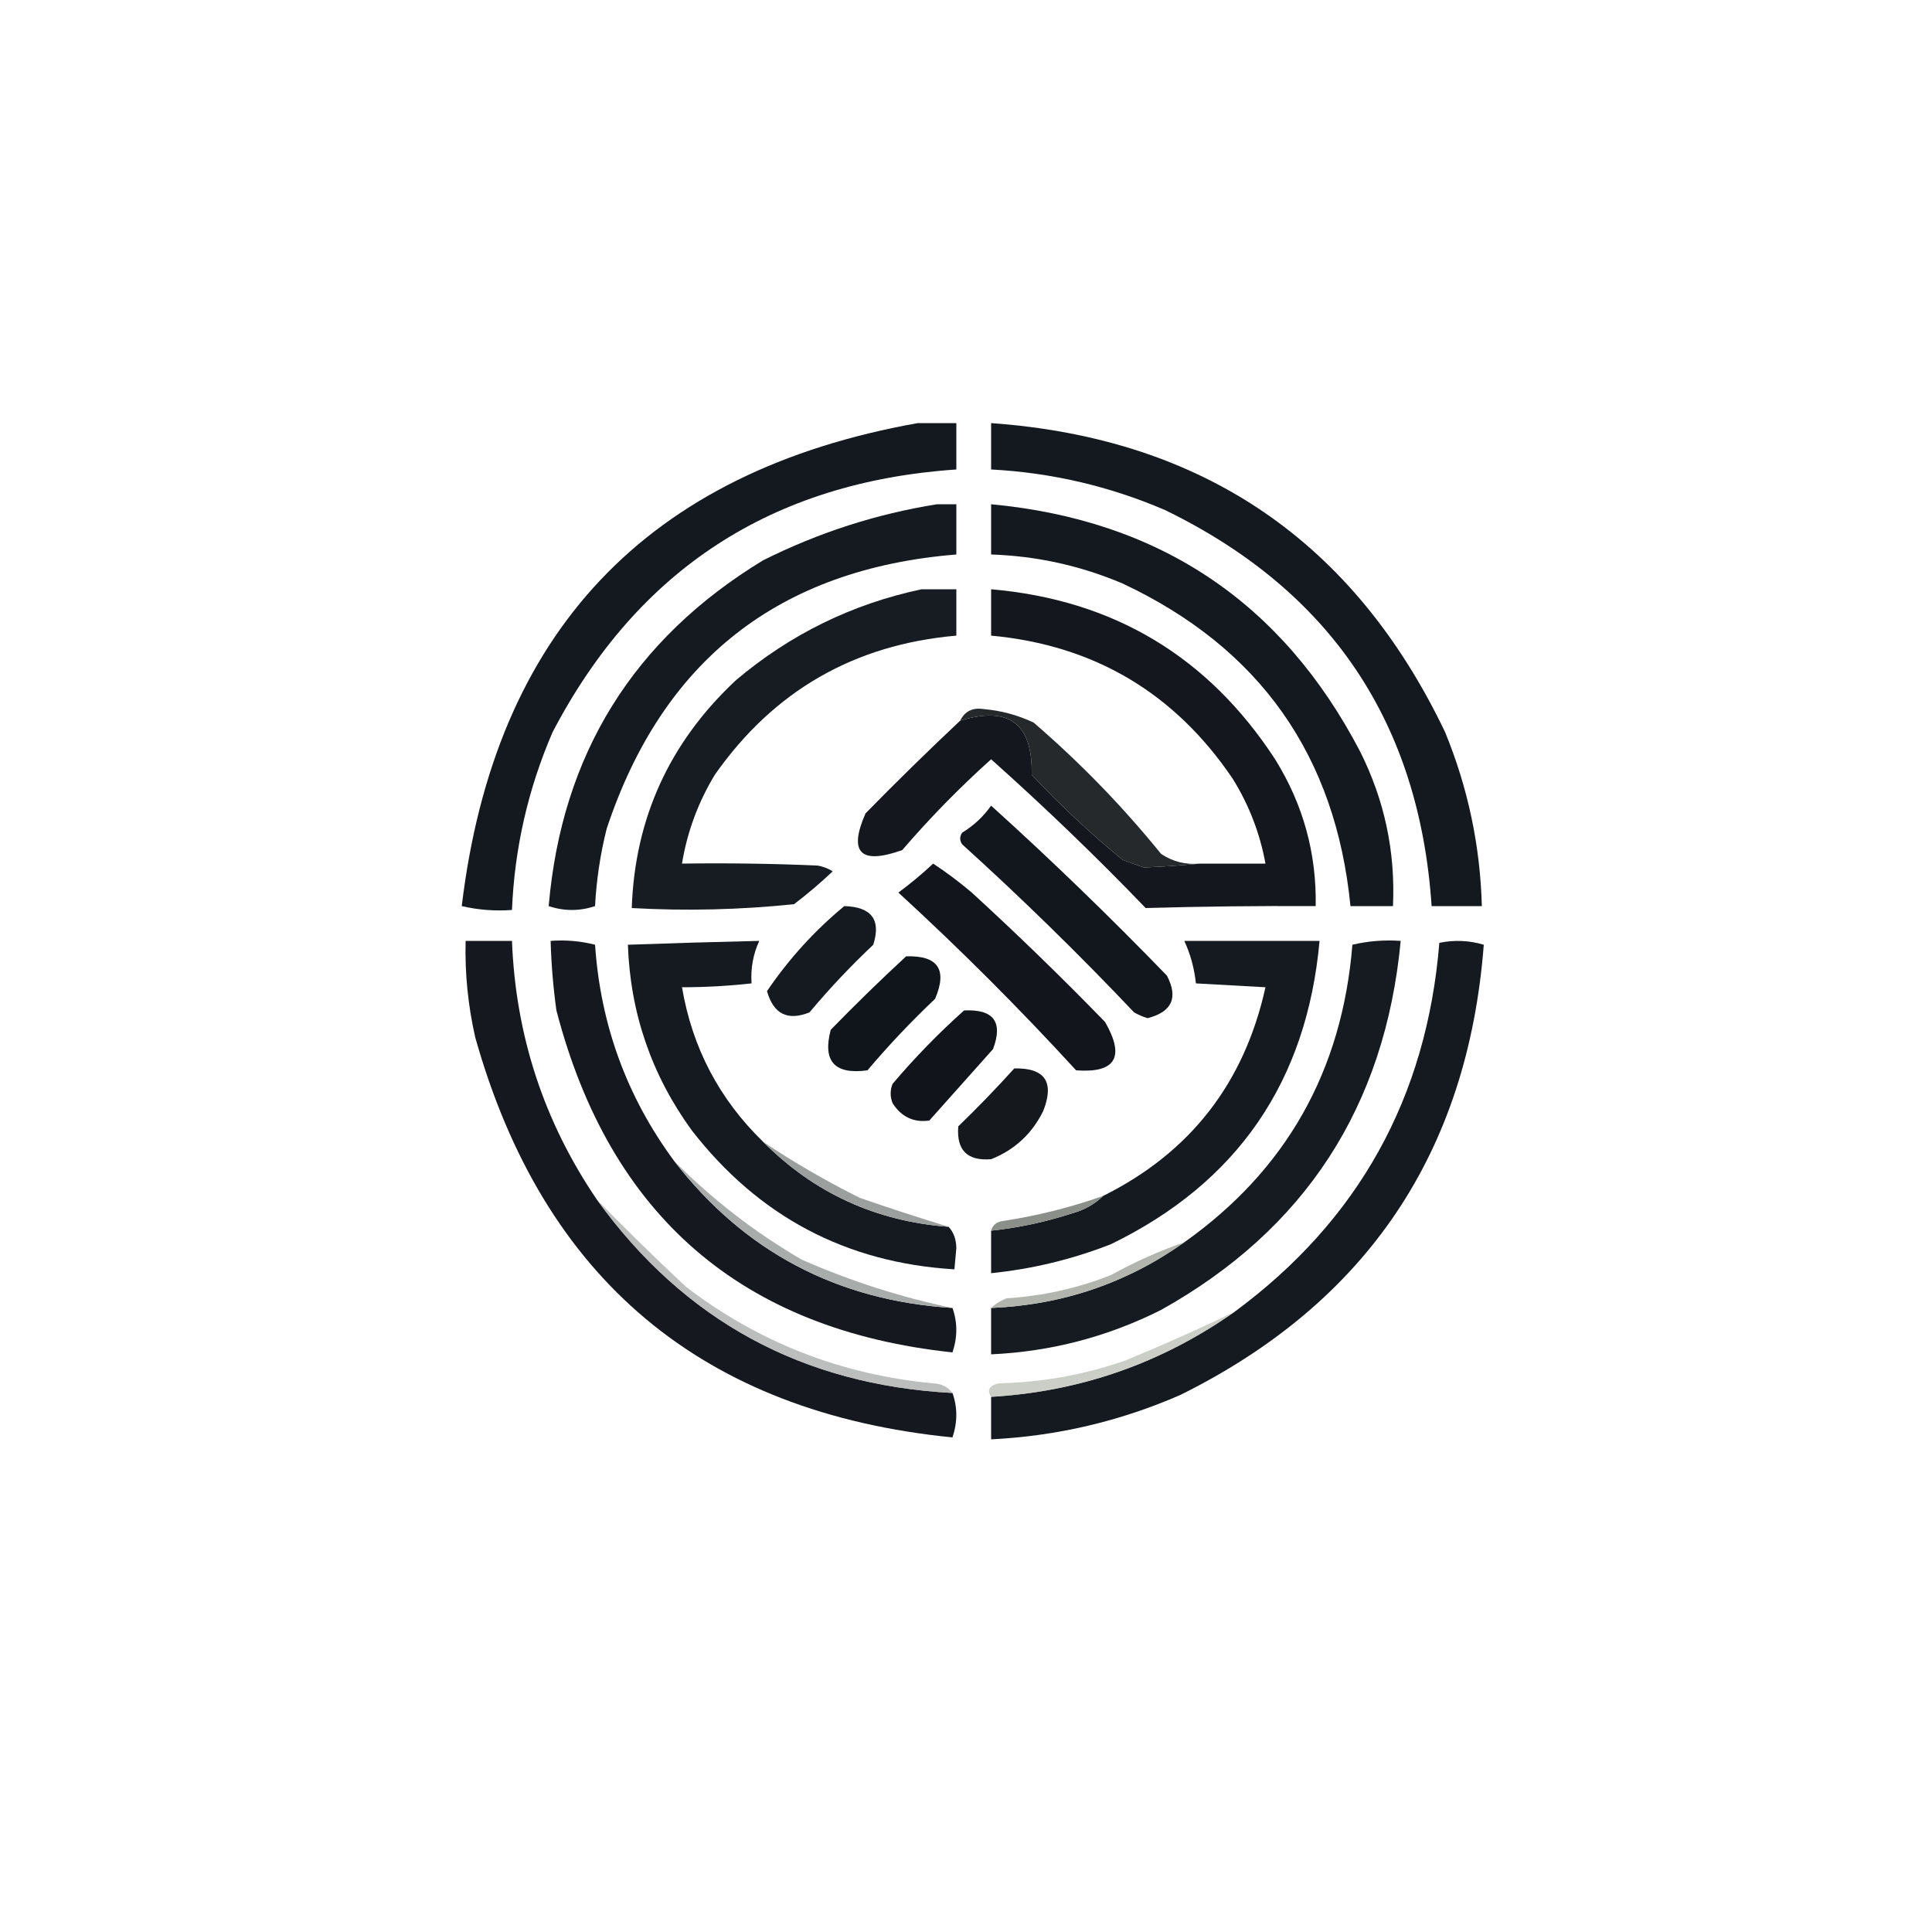
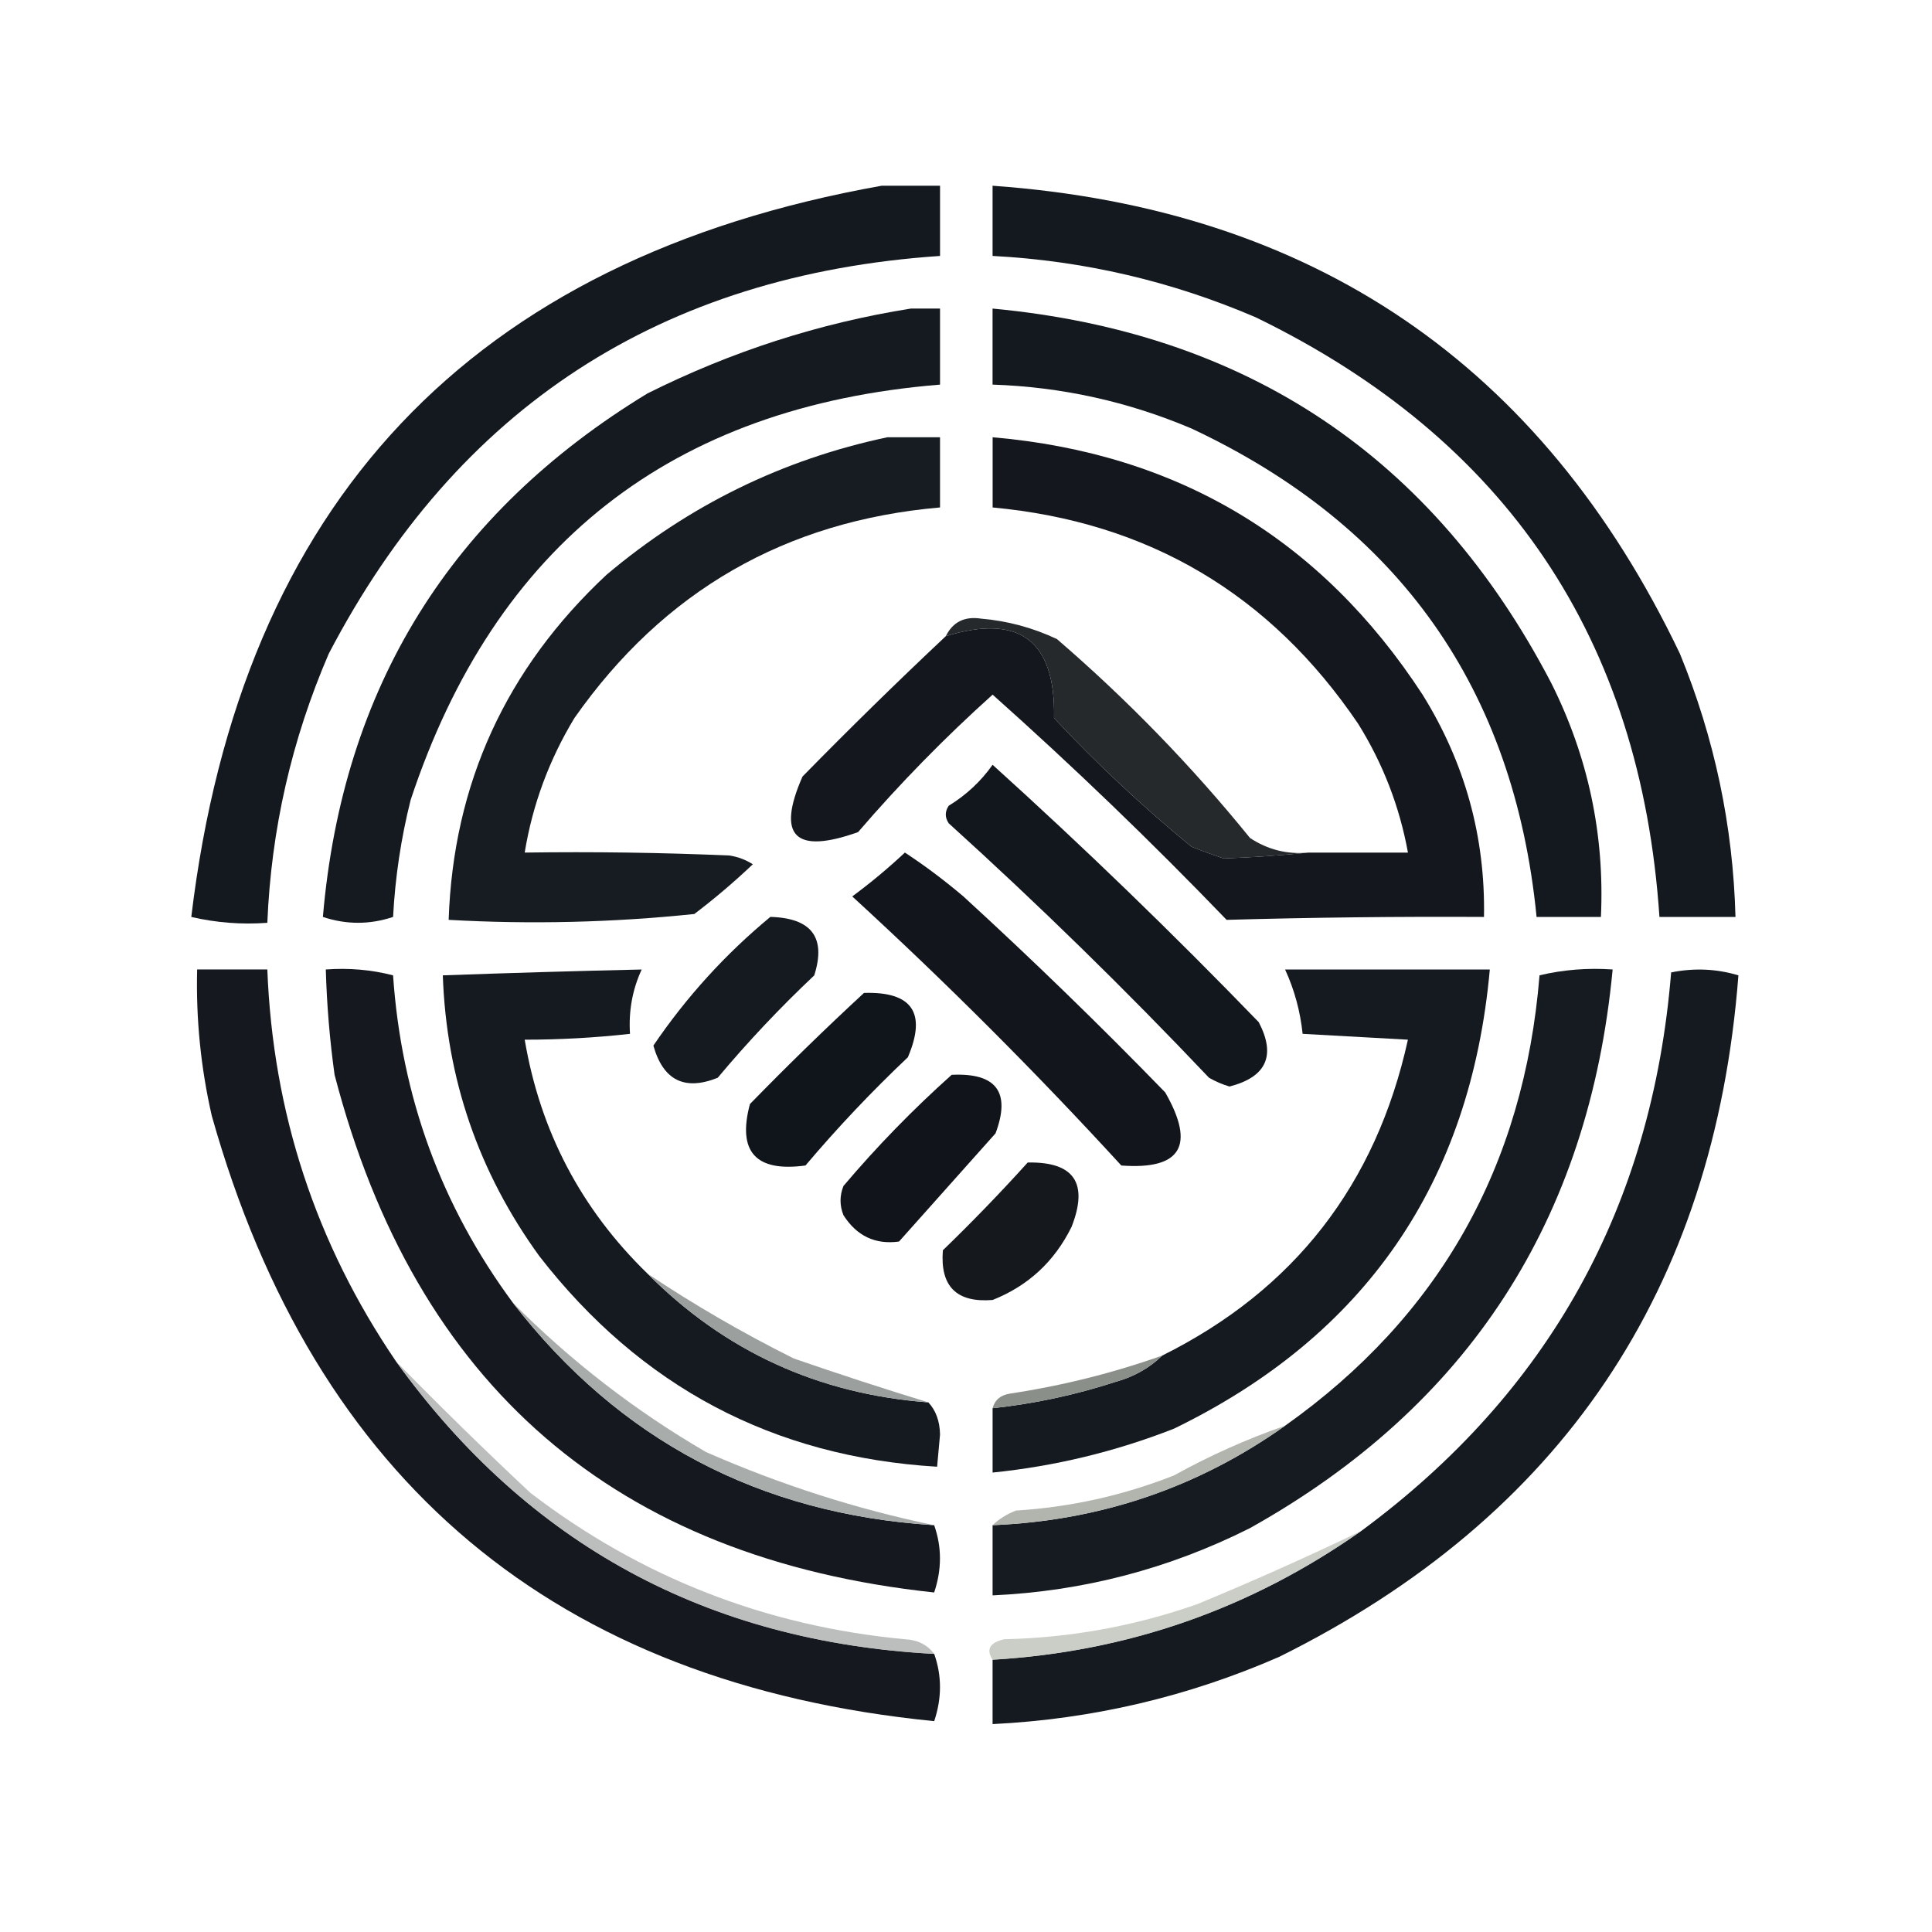
- <svg xmlns="http://www.w3.org/2000/svg" version="1.1" width="500px" height="500px" style="shape-rendering:geometricPrecision; text-rendering:geometricPrecision; image-rendering:optimizeQuality; fill-rule:evenodd; clip-rule:evenodd">
-   <g>
-     <path style="opacity:0.102" fill="#fefefe" d="M -0.5,-0.5 C 166.167,-0.5 332.833,-0.5 499.5,-0.5C 499.5,166.167 499.5,332.833 499.5,499.5C 332.833,499.5 166.167,499.5 -0.5,499.5C -0.5,332.833 -0.5,166.167 -0.5,-0.5 Z" />
+ <svg xmlns="http://www.w3.org/2000/svg" version="1.1" width="1080" height="1080" viewBox="0 0 1080 1080" xml:space="preserve">
+   <defs>
+ </defs>
+   <g transform="matrix(1 0 0 1 540 540)" id="77e81289-aae9-4ca9-8baa-6931aa8c0a66">
+     <rect style="stroke: none; stroke-width: 1; stroke-dasharray: none; stroke-linecap: butt; stroke-dashoffset: 0; stroke-linejoin: miter; stroke-miterlimit: 4; fill: rgb(255,255,255); fill-rule: nonzero; opacity: 1; visibility: hidden;" vector-effect="non-scaling-stroke" x="-540" y="-540" rx="0" ry="0" width="1080" height="1080" />
  </g>
-   <g>
-     <path style="opacity:0.998" fill="#14191f" d="M 256.5,109.5 C 311.232,113.413 350.399,140.079 374,189.5C 379.918,203.921 383.084,218.921 383.5,234.5C 379.167,234.5 374.833,234.5 370.5,234.5C 367.325,186.981 344.325,152.814 301.5,132C 287.128,125.824 272.128,122.324 256.5,121.5C 256.5,117.5 256.5,113.5 256.5,109.5 Z" />
+   <g transform="matrix(1 0 0 1 540 540)" id="e7c460b6-0482-4fae-bbfd-ec89df303bd1">
+ </g>
+   <g transform="matrix(3.27 0 0 3.27 532 561.59)">
+     <path style="stroke: none; stroke-width: 1; stroke-dasharray: none; stroke-linecap: butt; stroke-dashoffset: 0; stroke-linejoin: miter; stroke-miterlimit: 4; fill: rgb(254,254,254); fill-rule: evenodd; opacity: 0.102;" vector-effect="non-scaling-stroke" transform=" translate(-249.5, -249.5)" d="M -0.5 -0.5 C 166.167 -0.5 332.833 -0.5 499.5 -0.5 C 499.5 166.167 499.5 332.833 499.5 499.5 C 332.833 499.5 166.167 499.5 -0.5 499.5 C -0.5 332.833 -0.5 166.167 -0.5 -0.5 Z" stroke-linecap="round" />
  </g>
-   <g>
-     <path style="opacity:0.999" fill="#141920" d="M 237.5,109.5 C 240.833,109.5 244.167,109.5 247.5,109.5C 247.5,113.5 247.5,117.5 247.5,121.5C 199.818,124.724 164.984,147.391 143,189.5C 136.658,204.198 133.158,219.532 132.5,235.5C 128.116,235.826 123.783,235.492 119.5,234.5C 127.984,163.683 167.318,122.016 237.5,109.5 Z" />
+   <g transform="matrix(3.27 0 0 3.27 762.5 308.2)">
+     <path style="stroke: none; stroke-width: 1; stroke-dasharray: none; stroke-linecap: butt; stroke-dashoffset: 0; stroke-linejoin: miter; stroke-miterlimit: 4; fill: rgb(20,25,31); fill-rule: evenodd; opacity: 0.998;" vector-effect="non-scaling-stroke" transform=" translate(-320, -172)" d="M 256.5 109.5 C 311.232 113.413 350.399 140.079 374 189.5 C 379.918 203.921 383.084 218.921 383.5 234.5 C 379.167 234.5 374.833 234.5 370.5 234.5 C 367.325 186.981 344.325 152.814 301.5 132 C 287.128 125.824 272.128 122.324 256.5 121.5 C 256.5 117.5 256.5 113.5 256.5 109.5 Z" stroke-linecap="round" />
  </g>
-   <g>
-     <path style="opacity:0.998" fill="#14191f" d="M 256.5,130.5 C 300.056,134.588 331.889,155.922 352,194.5C 358.313,207.087 361.147,220.42 360.5,234.5C 356.833,234.5 353.167,234.5 349.5,234.5C 345.657,195.49 325.991,167.657 290.5,151C 279.632,146.393 268.299,143.893 256.5,143.5C 256.5,139.167 256.5,134.833 256.5,130.5 Z" />
+   <g transform="matrix(3.27 0 0 3.27 316.21 310.04)">
+     <path style="stroke: none; stroke-width: 1; stroke-dasharray: none; stroke-linecap: butt; stroke-dashoffset: 0; stroke-linejoin: miter; stroke-miterlimit: 4; fill: rgb(20,25,32); fill-rule: evenodd; opacity: 0.999;" vector-effect="non-scaling-stroke" transform=" translate(-183.5, -172.56)" d="M 237.5 109.5 C 240.833 109.5 244.167 109.5 247.5 109.5 C 247.5 113.5 247.5 117.5 247.5 121.5 C 199.818 124.724 164.984 147.391 143 189.5 C 136.658 204.198 133.158 219.532 132.5 235.5 C 128.116 235.826 123.783 235.492 119.5 234.5 C 127.984 163.683 167.318 122.016 237.5 109.5 Z" stroke-linecap="round" />
  </g>
-   <g>
-     <path style="opacity:0.999" fill="#14181e" d="M 248.5,186.5 C 261.116,182.614 267.283,187.281 267,200.5C 274.322,208.32 282.155,215.653 290.5,222.5C 292.341,223.23 294.175,223.897 296,224.5C 300.925,224.319 305.758,223.985 310.5,223.5C 316.167,223.5 321.833,223.5 327.5,223.5C 326.065,215.629 323.231,208.296 319,201.5C 303.979,179.306 283.146,166.973 256.5,164.5C 256.5,160.5 256.5,156.5 256.5,152.5C 288.16,155.245 312.66,169.912 330,196.5C 337.249,208.166 340.749,220.833 340.5,234.5C 325.797,234.42 311.131,234.587 296.5,235C 283.675,221.676 270.342,208.842 256.5,196.5C 248.317,203.849 240.65,211.683 233.5,220C 222.684,223.853 219.517,220.687 224,210.5C 232.035,202.298 240.202,194.298 248.5,186.5 Z" />
+   <g transform="matrix(3.27 0 0 3.27 725.05 342.53)">
+     <path style="stroke: none; stroke-width: 1; stroke-dasharray: none; stroke-linecap: butt; stroke-dashoffset: 0; stroke-linejoin: miter; stroke-miterlimit: 4; fill: rgb(20,25,31); fill-rule: evenodd; opacity: 0.998;" vector-effect="non-scaling-stroke" transform=" translate(-308.55, -182.5)" d="M 256.5 130.5 C 300.056 134.588 331.889 155.922 352 194.5 C 358.313 207.087 361.147 220.42 360.5 234.5 C 356.833 234.5 353.167 234.5 349.5 234.5 C 345.657 195.49 325.991 167.657 290.5 151 C 279.632 146.393 268.299 143.893 256.5 143.5 C 256.5 139.167 256.5 134.833 256.5 130.5 Z" stroke-linecap="round" />
  </g>
-   <g>
-     <path style="opacity:0.997" fill="#141a20" d="M 242.5,130.5 C 244.167,130.5 245.833,130.5 247.5,130.5C 247.5,134.833 247.5,139.167 247.5,143.5C 201.623,147.217 171.456,170.884 157,214.5C 155.353,221.07 154.353,227.736 154,234.5C 150,235.833 146,235.833 142,234.5C 145.359,195.283 163.859,165.45 197.5,145C 211.863,137.822 226.863,132.989 242.5,130.5 Z" />
+   <g transform="matrix(3.27 0 0 3.27 635.88 379.32)">
+     <path style="stroke: none; stroke-width: 1; stroke-dasharray: none; stroke-linecap: butt; stroke-dashoffset: 0; stroke-linejoin: miter; stroke-miterlimit: 4; fill: rgb(20,24,30); fill-rule: evenodd; opacity: 0.999;" vector-effect="non-scaling-stroke" transform=" translate(-281.27, -193.75)" d="M 248.5 186.5 C 261.116 182.614 267.283 187.281 267 200.5 C 274.322 208.32 282.155 215.653 290.5 222.5 C 292.341 223.23 294.175 223.897 296 224.5 C 300.925 224.319 305.758 223.985 310.5 223.5 C 316.167 223.5 321.833 223.5 327.5 223.5 C 326.065 215.629 323.231 208.296 319 201.5 C 303.979 179.306 283.146 166.973 256.5 164.5 C 256.5 160.5 256.5 156.5 256.5 152.5 C 288.16 155.245 312.66 169.912 330 196.5 C 337.249 208.166 340.749 220.833 340.5 234.5 C 325.797 234.42 311.131 234.587 296.5 235 C 283.675 221.676 270.342 208.842 256.5 196.5 C 248.317 203.849 240.65 211.683 233.5 220 C 222.684 223.853 219.517 220.687 224 210.5 C 232.035 202.298 240.202 194.298 248.5 186.5 Z" stroke-linecap="round" />
  </g>
-   <g>
-     <path style="opacity:1" fill="#161c21" d="M 238.5,152.5 C 241.5,152.5 244.5,152.5 247.5,152.5C 247.5,156.5 247.5,160.5 247.5,164.5C 221.058,166.803 200.225,178.803 185,200.5C 180.67,207.662 177.836,215.328 176.5,223.5C 188.171,223.333 199.838,223.5 211.5,224C 212.938,224.219 214.271,224.719 215.5,225.5C 212.314,228.521 208.98,231.354 205.5,234C 191.528,235.457 177.528,235.791 163.5,235C 164.294,211.735 173.294,192.068 190.5,176C 204.569,164.132 220.569,156.299 238.5,152.5 Z" />
+   <g transform="matrix(3.27 0 0 3.27 352.99 344.17)">
+     <path style="stroke: none; stroke-width: 1; stroke-dasharray: none; stroke-linecap: butt; stroke-dashoffset: 0; stroke-linejoin: miter; stroke-miterlimit: 4; fill: rgb(20,26,32); fill-rule: evenodd; opacity: 0.997;" vector-effect="non-scaling-stroke" transform=" translate(-194.75, -183)" d="M 242.5 130.5 C 244.167 130.5 245.833 130.5 247.5 130.5 C 247.5 134.833 247.5 139.167 247.5 143.5 C 201.623 147.217 171.456 170.884 157 214.5 C 155.353 221.07 154.353 227.736 154 234.5 C 150 235.833 146 235.833 142 234.5 C 145.359 195.283 163.859 165.45 197.5 145 C 211.863 137.822 226.863 132.989 242.5 130.5 Z" stroke-linecap="round" />
  </g>
-   <g>
-     <path style="opacity:1" fill="#25292c" d="M 310.5,223.5 C 305.758,223.985 300.925,224.319 296,224.5C 294.175,223.897 292.341,223.23 290.5,222.5C 282.155,215.653 274.322,208.32 267,200.5C 267.283,187.281 261.116,182.614 248.5,186.5C 249.692,184.078 251.692,183.078 254.5,183.5C 259.047,183.887 263.381,185.053 267.5,187C 279.535,197.368 290.535,208.701 300.5,221C 303.536,223.006 306.869,223.84 310.5,223.5 Z" />
+   <g transform="matrix(3.27 0 0 3.27 388.14 380)">
+     <path style="stroke: none; stroke-width: 1; stroke-dasharray: none; stroke-linecap: butt; stroke-dashoffset: 0; stroke-linejoin: miter; stroke-miterlimit: 4; fill: rgb(22,28,33); fill-rule: evenodd; opacity: 1;" vector-effect="non-scaling-stroke" transform=" translate(-205.5, -193.96)" d="M 238.5 152.5 C 241.5 152.5 244.5 152.5 247.5 152.5 C 247.5 156.5 247.5 160.5 247.5 164.5 C 221.058 166.803 200.225 178.803 185 200.5 C 180.67 207.662 177.836 215.328 176.5 223.5 C 188.171 223.333 199.838 223.5 211.5 224 C 212.938 224.219 214.271 224.719 215.5 225.5 C 212.314 228.521 208.98 231.354 205.5 234 C 191.528 235.457 177.528 235.791 163.5 235 C 164.294 211.735 173.294 192.068 190.5 176 C 204.569 164.132 220.569 156.299 238.5 152.5 Z" stroke-linecap="round" />
  </g>
-   <g>
-     <path style="opacity:1" fill="#12161d" d="M 256.5,208.5 C 272.102,222.6 287.269,237.267 302,252.5C 304.977,258.207 303.31,261.874 297,263.5C 295.775,263.138 294.609,262.638 293.5,262C 279.216,246.927 264.383,232.427 249,218.5C 248.333,217.5 248.333,216.5 249,215.5C 251.998,213.667 254.498,211.334 256.5,208.5 Z" />
+   <g transform="matrix(3.27 0 0 3.27 630.09 412.68)">
+     <path style="stroke: none; stroke-width: 1; stroke-dasharray: none; stroke-linecap: butt; stroke-dashoffset: 0; stroke-linejoin: miter; stroke-miterlimit: 4; fill: rgb(37,41,44); fill-rule: evenodd; opacity: 1;" vector-effect="non-scaling-stroke" transform=" translate(-279.5, -203.95)" d="M 310.5 223.5 C 305.758 223.985 300.925 224.319 296 224.5 C 294.175 223.897 292.341 223.23 290.5 222.5 C 282.155 215.653 274.322 208.32 267 200.5 C 267.283 187.281 261.116 182.614 248.5 186.5 C 249.692 184.078 251.692 183.078 254.5 183.5 C 259.047 183.887 263.381 185.053 267.5 187 C 279.535 197.368 290.535 208.701 300.5 221 C 303.536 223.006 306.869 223.84 310.5 223.5 Z" stroke-linecap="round" />
  </g>
-   <g>
-     <path style="opacity:0.999" fill="#151a20" d="M 218.5,234.5 C 225.558,234.699 228.058,238.033 226,244.5C 220.134,250.031 214.634,255.865 209.5,262C 203.837,264.274 200.17,262.441 198.5,256.5C 204.138,248.197 210.804,240.864 218.5,234.5 Z" />
+   <g transform="matrix(3.27 0 0 3.27 618.53 517.45)">
+     <path style="stroke: none; stroke-width: 1; stroke-dasharray: none; stroke-linecap: butt; stroke-dashoffset: 0; stroke-linejoin: miter; stroke-miterlimit: 4; fill: rgb(18,22,29); fill-rule: evenodd; opacity: 1;" vector-effect="non-scaling-stroke" transform=" translate(-275.97, -236)" d="M 256.5 208.5 C 272.102 222.6 287.269 237.267 302 252.5 C 304.977 258.207 303.31 261.874 297 263.5 C 295.775 263.138 294.609 262.638 293.5 262 C 279.216 246.927 264.383 232.427 249 218.5 C 248.333 217.5 248.333 216.5 249 215.5 C 251.998 213.667 254.498 211.334 256.5 208.5 Z" stroke-linecap="round" />
  </g>
-   <g>
-     <path style="opacity:1" fill="#12161c" d="M 241.5,223.5 C 244.938,225.759 248.271,228.259 251.5,231C 263.304,241.803 274.804,252.97 286,264.5C 291.214,273.589 288.714,277.756 278.5,277C 263.833,261 248.5,245.667 232.5,231C 235.69,228.636 238.69,226.136 241.5,223.5 Z" />
+   <g transform="matrix(3.27 0 0 3.27 411.35 559.05)">
+     <path style="stroke: none; stroke-width: 1; stroke-dasharray: none; stroke-linecap: butt; stroke-dashoffset: 0; stroke-linejoin: miter; stroke-miterlimit: 4; fill: rgb(21,26,32); fill-rule: evenodd; opacity: 0.999;" vector-effect="non-scaling-stroke" transform=" translate(-212.6, -248.72)" d="M 218.5 234.5 C 225.558 234.699 228.058 238.033 226 244.5 C 220.134 250.031 214.634 255.865 209.5 262 C 203.837 264.274 200.17 262.441 198.5 256.5 C 204.138 248.197 210.804 240.864 218.5 234.5 Z" stroke-linecap="round" />
  </g>
-   <g>
-     <path style="opacity:0.998" fill="#151920" d="M 197.5,295.5 C 210.686,308.756 226.686,316.09 245.5,317.5C 246.787,318.871 247.453,320.705 247.5,323C 247.333,324.833 247.167,326.667 247,328.5C 218.993,326.827 196.326,314.827 179,292.5C 168.615,278.178 163.115,262.178 162.5,244.5C 173.831,244.093 185.164,243.759 196.5,243.5C 194.913,246.919 194.247,250.585 194.5,254.5C 188.523,255.165 182.523,255.498 176.5,255.5C 179.144,271.138 186.144,284.471 197.5,295.5 Z" />
+   <g transform="matrix(3.27 0 0 3.27 568.2 564.19)">
+     <path style="stroke: none; stroke-width: 1; stroke-dasharray: none; stroke-linecap: butt; stroke-dashoffset: 0; stroke-linejoin: miter; stroke-miterlimit: 4; fill: rgb(18,22,28); fill-rule: evenodd; opacity: 1;" vector-effect="non-scaling-stroke" transform=" translate(-260.57, -250.29)" d="M 241.5 223.5 C 244.938 225.759 248.271 228.259 251.5 231 C 263.304 241.803 274.804 252.97 286 264.5 C 291.214 273.589 288.714 277.756 278.5 277 C 263.833 261 248.5 245.667 232.5 231 C 235.69 228.636 238.69 226.136 241.5 223.5 Z" stroke-linecap="round" />
  </g>
-   <g>
-     <path style="opacity:0.999" fill="#0f151b" d="M 234.5,247.5 C 242.742,247.243 245.242,250.91 242,258.5C 235.801,264.364 229.968,270.531 224.5,277C 215.989,278.16 212.822,274.66 215,266.5C 221.395,259.937 227.895,253.603 234.5,247.5 Z" />
+   <g transform="matrix(3.27 0 0 3.27 386.51 680.93)">
+     <path style="stroke: none; stroke-width: 1; stroke-dasharray: none; stroke-linecap: butt; stroke-dashoffset: 0; stroke-linejoin: miter; stroke-miterlimit: 4; fill: rgb(21,25,32); fill-rule: evenodd; opacity: 0.998;" vector-effect="non-scaling-stroke" transform=" translate(-205, -286)" d="M 197.5 295.5 C 210.686 308.756 226.686 316.09 245.5 317.5 C 246.787 318.871 247.453 320.705 247.5 323 C 247.333 324.833 247.167 326.667 247 328.5 C 218.993 326.827 196.326 314.827 179 292.5 C 168.615 278.178 163.115 262.178 162.5 244.5 C 173.831 244.093 185.164 243.759 196.5 243.5 C 194.913 246.919 194.247 250.585 194.5 254.5 C 188.523 255.165 182.523 255.498 176.5 255.5 C 179.144 271.138 186.144 284.471 197.5 295.5 Z" stroke-linecap="round" />
  </g>
-   <g>
-     <path style="opacity:0.999" fill="#15191f" d="M 174.5,300.5 C 192.662,323.945 216.662,336.612 246.5,338.5C 247.821,342.233 247.821,346.066 246.5,350C 192.011,344.186 157.844,314.686 144,261.5C 143.169,255.523 142.669,249.523 142.5,243.5C 146.437,243.207 150.27,243.54 154,244.5C 155.416,265.257 162.249,283.924 174.5,300.5 Z" />
+   <g transform="matrix(3.27 0 0 3.27 464.5 603.61)">
+     <path style="stroke: none; stroke-width: 1; stroke-dasharray: none; stroke-linecap: butt; stroke-dashoffset: 0; stroke-linejoin: miter; stroke-miterlimit: 4; fill: rgb(15,21,27); fill-rule: evenodd; opacity: 0.999;" vector-effect="non-scaling-stroke" transform=" translate(-228.85, -262.35)" d="M 234.5 247.5 C 242.742 247.243 245.242 250.91 242 258.5 C 235.801 264.364 229.968 270.531 224.5 277 C 215.989 278.16 212.822 274.66 215 266.5 C 221.395 259.937 227.895 253.603 234.5 247.5 Z" stroke-linecap="round" />
  </g>
-   <g>
-     <path style="opacity:0.999" fill="#151a20" d="M 256.5,361.5 C 279.582,360.139 300.582,352.806 319.5,339.5C 351.584,315.845 369.251,284.012 372.5,244C 376.423,243.207 380.256,243.374 384,244.5C 379.878,298.258 353.712,337.091 305.5,361C 289.876,367.825 273.542,371.658 256.5,372.5C 256.5,368.833 256.5,365.167 256.5,361.5 Z" />
+   <g transform="matrix(3.27 0 0 3.27 353.8 715.91)">
+     <path style="stroke: none; stroke-width: 1; stroke-dasharray: none; stroke-linecap: butt; stroke-dashoffset: 0; stroke-linejoin: miter; stroke-miterlimit: 4; fill: rgb(21,25,31); fill-rule: evenodd; opacity: 0.999;" vector-effect="non-scaling-stroke" transform=" translate(-195, -296.7)" d="M 174.5 300.5 C 192.662 323.945 216.662 336.612 246.5 338.5 C 247.821 342.233 247.821 346.066 246.5 350 C 192.011 344.186 157.844 314.686 144 261.5 C 143.169 255.523 142.669 249.523 142.5 243.5 C 146.437 243.207 150.27 243.54 154 244.5 C 155.416 265.257 162.249 283.924 174.5 300.5 Z" stroke-linecap="round" />
  </g>
-   <g>
-     <path style="opacity:1" fill="#11151b" d="M 249.5,261.5 C 257.137,261.128 259.637,264.461 257,271.5C 251.5,277.667 246,283.833 240.5,290C 236.447,290.559 233.28,289.059 231,285.5C 230.333,283.833 230.333,282.167 231,280.5C 236.714,273.749 242.881,267.415 249.5,261.5 Z" />
+   <g transform="matrix(3.27 0 0 3.27 763.32 752.87)">
+     <path style="stroke: none; stroke-width: 1; stroke-dasharray: none; stroke-linecap: butt; stroke-dashoffset: 0; stroke-linejoin: miter; stroke-miterlimit: 4; fill: rgb(21,26,32); fill-rule: evenodd; opacity: 0.999;" vector-effect="non-scaling-stroke" transform=" translate(-320.25, -308)" d="M 256.5 361.5 C 279.582 360.139 300.582 352.806 319.5 339.5 C 351.584 315.845 369.251 284.012 372.5 244 C 376.423 243.207 380.256 243.374 384 244.5 C 379.878 298.258 353.712 337.091 305.5 361 C 289.876 367.825 273.542 371.658 256.5 372.5 C 256.5 368.833 256.5 365.167 256.5 361.5 Z" stroke-linecap="round" />
  </g>
-   <g>
-     <path style="opacity:1" fill="#15191d" d="M 262.5,276.5 C 270.431,276.348 272.931,280.014 270,287.5C 267.083,293.418 262.583,297.585 256.5,300C 250.333,300.5 247.5,297.667 248,291.5C 253.037,286.631 257.87,281.631 262.5,276.5 Z" />
+   <g transform="matrix(3.27 0 0 3.27 514.86 647.56)">
+     <path style="stroke: none; stroke-width: 1; stroke-dasharray: none; stroke-linecap: butt; stroke-dashoffset: 0; stroke-linejoin: miter; stroke-miterlimit: 4; fill: rgb(17,21,27); fill-rule: evenodd; opacity: 1;" vector-effect="non-scaling-stroke" transform=" translate(-244.26, -275.79)" d="M 249.5 261.5 C 257.137 261.128 259.637 264.461 257 271.5 C 251.5 277.667 246 283.833 240.5 290 C 236.447 290.559 233.28 289.059 231 285.5 C 230.333 283.833 230.333 282.167 231 280.5 C 236.714 273.749 242.881 267.415 249.5 261.5 Z" stroke-linecap="round" />
  </g>
-   <g>
-     <path style="opacity:0.997" fill="#141a20" d="M 256.5,318.5 C 263.644,317.731 270.644,316.231 277.5,314C 280.633,313.14 283.3,311.64 285.5,309.5C 308.036,298.28 322.036,280.28 327.5,255.5C 321.5,255.167 315.5,254.833 309.5,254.5C 309.09,250.613 308.09,246.947 306.5,243.5C 318.167,243.5 329.833,243.5 341.5,243.5C 338.215,279.935 320.215,306.102 287.5,322C 277.506,325.915 267.173,328.415 256.5,329.5C 256.5,325.833 256.5,322.167 256.5,318.5 Z" />
+   <g transform="matrix(3.27 0 0 3.27 564.91 688.37)">
+     <path style="stroke: none; stroke-width: 1; stroke-dasharray: none; stroke-linecap: butt; stroke-dashoffset: 0; stroke-linejoin: miter; stroke-miterlimit: 4; fill: rgb(21,25,29); fill-rule: evenodd; opacity: 1;" vector-effect="non-scaling-stroke" transform=" translate(-259.57, -288.28)" d="M 262.5 276.5 C 270.431 276.348 272.931 280.014 270 287.5 C 267.083 293.418 262.583 297.585 256.5 300 C 250.333 300.5 247.5 297.667 248 291.5 C 253.037 286.631 257.87 281.631 262.5 276.5 Z" stroke-linecap="round" />
  </g>
-   <g>
-     <path style="opacity:1" fill="#151b20" d="M 256.5,338.5 C 274.951,337.73 291.618,332.063 306.5,321.5C 332.853,302.82 347.353,277.154 350,244.5C 354.066,243.536 358.233,243.203 362.5,243.5C 358.445,286.34 337.779,318.173 300.5,339C 286.648,345.963 271.981,349.796 256.5,350.5C 256.5,346.5 256.5,342.5 256.5,338.5 Z" />
+   <g transform="matrix(3.27 0 0 3.27 693.84 682.56)">
+     <path style="stroke: none; stroke-width: 1; stroke-dasharray: none; stroke-linecap: butt; stroke-dashoffset: 0; stroke-linejoin: miter; stroke-miterlimit: 4; fill: rgb(20,26,32); fill-rule: evenodd; opacity: 0.997;" vector-effect="non-scaling-stroke" transform=" translate(-299, -286.5)" d="M 256.5 318.5 C 263.644 317.731 270.644 316.231 277.5 314 C 280.633 313.14 283.3 311.64 285.5 309.5 C 308.036 298.28 322.036 280.28 327.5 255.5 C 321.5 255.167 315.5 254.833 309.5 254.5 C 309.09 250.613 308.09 246.947 306.5 243.5 C 318.167 243.5 329.833 243.5 341.5 243.5 C 338.215 279.935 320.215 306.102 287.5 322 C 277.506 325.915 267.173 328.415 256.5 329.5 C 256.5 325.833 256.5 322.167 256.5 318.5 Z" stroke-linecap="round" />
  </g>
-   <g>
-     <path style="opacity:0.984" fill="#999d9b" d="M 197.5,295.5 C 205.451,300.815 213.784,305.648 222.5,310C 230.243,312.677 237.91,315.177 245.5,317.5C 226.686,316.09 210.686,308.756 197.5,295.5 Z" />
+   <g transform="matrix(3.27 0 0 3.27 728.17 716.72)">
+     <path style="stroke: none; stroke-width: 1; stroke-dasharray: none; stroke-linecap: butt; stroke-dashoffset: 0; stroke-linejoin: miter; stroke-miterlimit: 4; fill: rgb(21,27,32); fill-rule: evenodd; opacity: 1;" vector-effect="non-scaling-stroke" transform=" translate(-309.5, -296.95)" d="M 256.5 338.5 C 274.951 337.73 291.618 332.063 306.5 321.5 C 332.853 302.82 347.353 277.154 350 244.5 C 354.066 243.536 358.233 243.203 362.5 243.5 C 358.445 286.34 337.779 318.173 300.5 339 C 286.648 345.963 271.981 349.796 256.5 350.5 C 256.5 346.5 256.5 342.5 256.5 338.5 Z" stroke-linecap="round" />
  </g>
-   <g>
-     <path style="opacity:1" fill="#15191f" d="M 154.5,310.5 C 177.049,341.78 207.716,358.446 246.5,360.5C 247.821,364.233 247.821,368.066 246.5,372C 181.785,365.564 140.618,331.064 123,268.5C 121.123,260.27 120.29,251.937 120.5,243.5C 124.5,243.5 128.5,243.5 132.5,243.5C 133.449,268.012 140.782,290.345 154.5,310.5 Z" />
+   <g transform="matrix(3.27 0 0 3.27 440.45 747.96)">
+     <path style="stroke: none; stroke-width: 1; stroke-dasharray: none; stroke-linecap: butt; stroke-dashoffset: 0; stroke-linejoin: miter; stroke-miterlimit: 4; fill: rgb(153,157,155); fill-rule: evenodd; opacity: 0.984;" vector-effect="non-scaling-stroke" transform=" translate(-221.5, -306.5)" d="M 197.5 295.5 C 205.451 300.815 213.784 305.648 222.5 310 C 230.243 312.677 237.91 315.177 245.5 317.5 C 226.686 316.09 210.686 308.756 197.5 295.5 Z" stroke-linecap="round" />
  </g>
-   <g>
-     <path style="opacity:0.992" fill="#8a8e89" d="M 285.5,309.5 C 283.3,311.64 280.633,313.14 277.5,314C 270.644,316.231 263.644,317.731 256.5,318.5C 256.881,317.069 257.881,316.236 259.5,316C 268.406,314.654 277.072,312.487 285.5,309.5 Z" />
+   <g transform="matrix(3.27 0 0 3.27 317.78 752.04)">
+     <path style="stroke: none; stroke-width: 1; stroke-dasharray: none; stroke-linecap: butt; stroke-dashoffset: 0; stroke-linejoin: miter; stroke-miterlimit: 4; fill: rgb(21,25,31); fill-rule: evenodd; opacity: 1;" vector-effect="non-scaling-stroke" transform=" translate(-183.98, -307.75)" d="M 154.5 310.5 C 177.049 341.78 207.716 358.446 246.5 360.5 C 247.821 364.233 247.821 368.066 246.5 372 C 181.785 365.564 140.618 331.064 123 268.5 C 121.123 260.27 120.29 251.937 120.5 243.5 C 124.5 243.5 128.5 243.5 132.5 243.5 C 133.449 268.012 140.782 290.345 154.5 310.5 Z" stroke-linecap="round" />
  </g>
-   <g>
-     <path style="opacity:0.973" fill="#afb3ab" d="M 306.5,321.5 C 291.618,332.063 274.951,337.73 256.5,338.5C 257.6,337.442 258.934,336.608 260.5,336C 269.809,335.423 278.809,333.423 287.5,330C 293.588,326.623 299.921,323.789 306.5,321.5 Z" />
+   <g transform="matrix(3.27 0 0 3.27 602.29 772.48)">
+     <path style="stroke: none; stroke-width: 1; stroke-dasharray: none; stroke-linecap: butt; stroke-dashoffset: 0; stroke-linejoin: miter; stroke-miterlimit: 4; fill: rgb(138,142,137); fill-rule: evenodd; opacity: 0.992;" vector-effect="non-scaling-stroke" transform=" translate(-271, -314)" d="M 285.5 309.5 C 283.3 311.64 280.633 313.14 277.5 314 C 270.644 316.231 263.644 317.731 256.5 318.5 C 256.881 317.069 257.881 316.236 259.5 316 C 268.406 314.654 277.072 312.487 285.5 309.5 Z" stroke-linecap="round" />
  </g>
-   <g>
-     <path style="opacity:0.984" fill="#a7aba9" d="M 174.5,300.5 C 184.386,310.443 195.386,318.943 207.5,326C 220.251,331.591 233.251,335.758 246.5,338.5C 216.662,336.612 192.662,323.945 174.5,300.5 Z" />
+   <g transform="matrix(3.27 0 0 3.27 636.62 824.79)">
+     <path style="stroke: none; stroke-width: 1; stroke-dasharray: none; stroke-linecap: butt; stroke-dashoffset: 0; stroke-linejoin: miter; stroke-miterlimit: 4; fill: rgb(175,179,171); fill-rule: evenodd; opacity: 0.973;" vector-effect="non-scaling-stroke" transform=" translate(-281.5, -330)" d="M 306.5 321.5 C 291.618 332.063 274.951 337.73 256.5 338.5 C 257.6 337.442 258.934 336.608 260.5 336 C 269.809 335.423 278.809 333.423 287.5 330 C 293.588 326.623 299.921 323.789 306.5 321.5 Z" stroke-linecap="round" />
  </g>
-   <g>
-     <path style="opacity:0.769" fill="#a8aba9" d="M 154.5,310.5 C 161.967,318.133 169.633,325.633 177.5,333C 196.384,347.436 217.717,355.769 241.5,358C 243.653,358.099 245.319,358.933 246.5,360.5C 207.716,358.446 177.049,341.78 154.5,310.5 Z" />
+   <g transform="matrix(3.27 0 0 3.27 404.49 790.46)">
+     <path style="stroke: none; stroke-width: 1; stroke-dasharray: none; stroke-linecap: butt; stroke-dashoffset: 0; stroke-linejoin: miter; stroke-miterlimit: 4; fill: rgb(167,171,169); fill-rule: evenodd; opacity: 0.984;" vector-effect="non-scaling-stroke" transform=" translate(-210.5, -319.5)" d="M 174.5 300.5 C 184.386 310.443 195.386 318.943 207.5 326 C 220.251 331.591 233.251 335.758 246.5 338.5 C 216.662 336.612 192.662 323.945 174.5 300.5 Z" stroke-linecap="round" />
  </g>
-   <g>
-     <path style="opacity:0.769" fill="#bbbfb6" d="M 319.5,339.5 C 300.582,352.806 279.582,360.139 256.5,361.5C 255.35,359.733 256.017,358.567 258.5,358C 269.815,357.755 280.815,355.755 291.5,352C 301.045,348.056 310.378,343.889 319.5,339.5 Z" />
+   <g transform="matrix(3.27 0 0 3.27 371.79 842.77)">
+     <path style="stroke: none; stroke-width: 1; stroke-dasharray: none; stroke-linecap: butt; stroke-dashoffset: 0; stroke-linejoin: miter; stroke-miterlimit: 4; fill: rgb(168,171,169); fill-rule: evenodd; opacity: 0.769;" vector-effect="non-scaling-stroke" transform=" translate(-200.5, -335.5)" d="M 154.5 310.5 C 161.967 318.133 169.633 325.633 177.5 333 C 196.384 347.436 217.717 355.769 241.5 358 C 243.653 358.099 245.319 358.933 246.5 360.5 C 207.716 358.446 177.049 341.78 154.5 310.5 Z" stroke-linecap="round" />
+   </g>
+   <g transform="matrix(3.27 0 0 3.27 656.98 891.81)">
+     <path style="stroke: none; stroke-width: 1; stroke-dasharray: none; stroke-linecap: butt; stroke-dashoffset: 0; stroke-linejoin: miter; stroke-miterlimit: 4; fill: rgb(187,191,182); fill-rule: evenodd; opacity: 0.769;" vector-effect="non-scaling-stroke" transform=" translate(-287.73, -350.5)" d="M 319.5 339.5 C 300.582 352.806 279.582 360.139 256.5 361.5 C 255.35 359.733 256.017 358.567 258.5 358 C 269.815 357.755 280.815 355.755 291.5 352 C 301.045 348.056 310.378 343.889 319.5 339.5 Z" stroke-linecap="round" />
  </g>
</svg>
